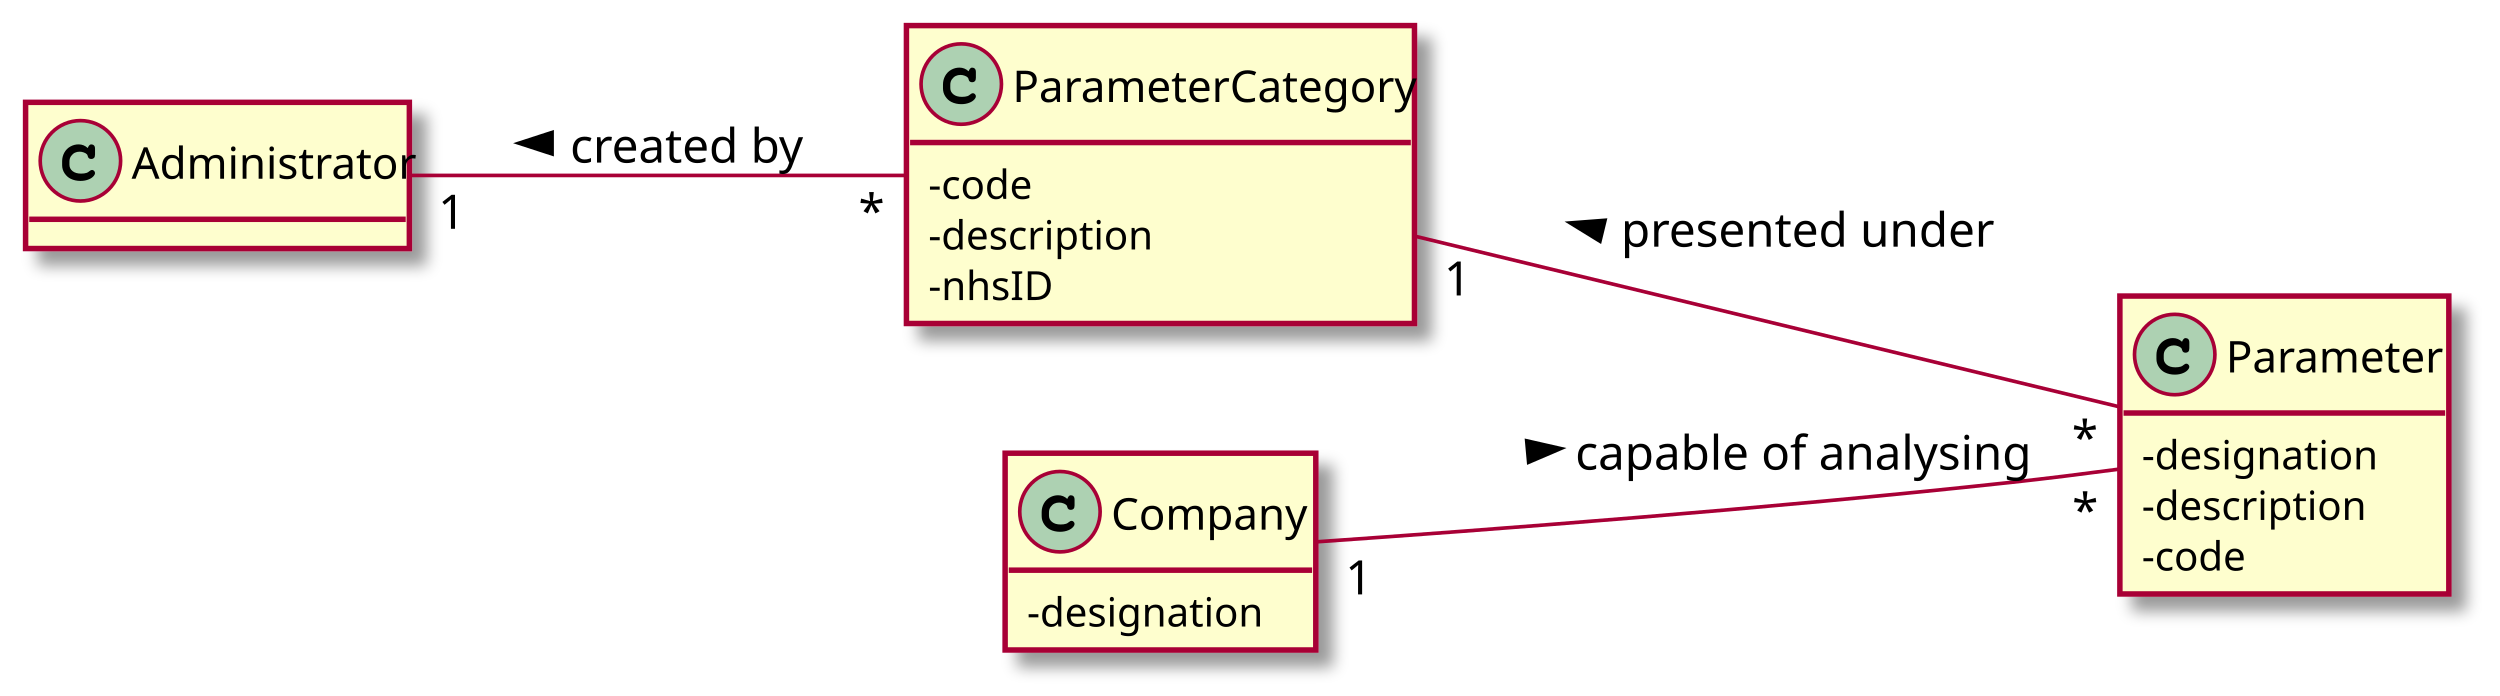
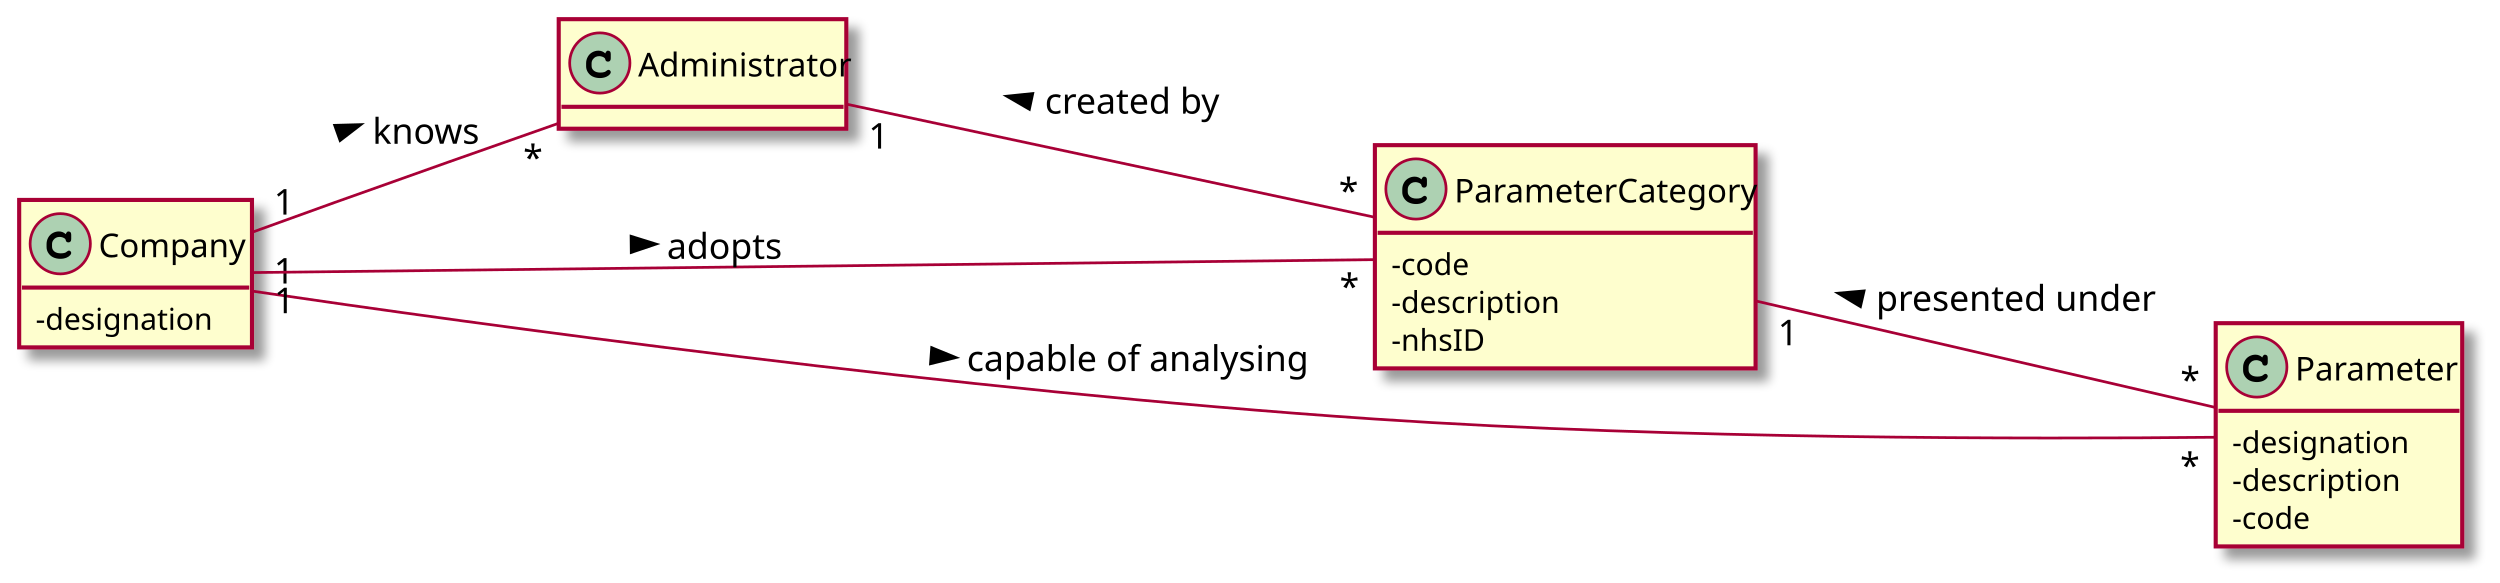
- <svg xmlns="http://www.w3.org/2000/svg" contentScriptType="application/ecmascript" contentStyleType="text/css" height="238.75px" preserveAspectRatio="none" style="width:855px;height:238px;" version="1.1" viewBox="0 0 855 238" width="855px" zoomAndPan="magnify">
+ <svg xmlns="http://www.w3.org/2000/svg" contentScriptType="application/ecmascript" contentStyleType="text/css" height="266.25px" preserveAspectRatio="none" style="width:1141px;height:266px;" version="1.1" viewBox="0 0 1141 266" width="1141.25px" zoomAndPan="magnify">
  <defs>
-     <filter height="300%" id="f1drzk2xiyojaz" width="300%" x="-1" y="-1">
+     <filter height="300%" id="f1a19l1njt5ax7" width="300%" x="-1" y="-1">
      <feGaussianBlur result="blurOut" stdDeviation="2.5" />
      <feColorMatrix in="blurOut" result="blurOut2" type="matrix" values="0 0 0 0 0 0 0 0 0 0 0 0 0 0 0 0 0 0 .4 0" />
      <feOffset dx="5.0" dy="5.0" in="blurOut2" result="blurOut3" />
      <feBlend in="SourceGraphic" in2="blurOut3" mode="normal" />
    </filter>
  </defs>
  <g>
-     <rect codeLine="15" fill="#FEFECE" filter="url(#f1drzk2xiyojaz)" height="50" id="Administrator" style="stroke:#A80036;stroke-width:1.875;" width="131.25" x="8.75" y="35" />
-     <ellipse cx="27.5" cy="55" fill="#ADD1B2" rx="13.75" ry="13.75" style="stroke:#A80036;stroke-width:1.25;" />
-     <path d="M30,50.625 Q30.254,50 30.547,49.688 Q30.84,49.375 31.172,49.375 Q31.758,49.375 32.129,49.727 Q32.5,50.078 32.5,50.898 L32.5,52.852 Q32.5,53.672 32.148,54.023 Q31.797,54.375 31.25,54.375 Q30.762,54.375 30.449,54.16 Q30.137,53.945 30,53.379 Q29.941,52.988 29.727,52.773 Q29.336,52.363 28.633,52.129 Q27.93,51.875 27.227,51.875 Q26.348,51.875 25.605,52.227 Q24.883,52.578 24.316,53.359 Q23.75,54.141 23.75,55.215 L23.75,56.367 Q23.75,57.656 24.805,58.516 Q25.859,59.375 27.734,59.375 Q28.848,59.375 29.629,59.121 Q30.078,58.984 30.586,58.535 Q30.918,58.281 31.094,58.203 Q31.27,58.125 31.484,58.125 Q31.895,58.125 32.188,58.457 Q32.5,58.77 32.5,59.219 Q32.5,59.648 32.07,60.156 Q31.445,60.898 30.449,61.309 Q29.141,61.875 27.539,61.875 Q25.664,61.875 24.16,61.133 Q22.949,60.547 22.09,59.277 Q21.25,58.008 21.25,56.504 L21.25,55.137 Q21.25,53.574 21.992,52.207 Q22.754,50.84 24.062,50.117 Q25.391,49.375 26.875,49.375 Q27.773,49.375 28.555,49.688 Q29.336,50 30,50.625 Z " fill="#000000" />
-     <text fill="#000000" font-family="sans-serif" font-size="15" lengthAdjust="spacing" textLength="91.25" x="45" y="61.138">Administrator</text>
-     <line style="stroke:#A80036;stroke-width:1.875;" x1="10" x2="138.75" y1="75" y2="75" />
-     <rect codeLine="18" fill="#FEFECE" filter="url(#f1drzk2xiyojaz)" height="101.885" id="ParameterCategory" style="stroke:#A80036;stroke-width:1.875;" width="173.75" x="310" y="8.75" />
-     <ellipse cx="328.75" cy="28.75" fill="#ADD1B2" rx="13.75" ry="13.75" style="stroke:#A80036;stroke-width:1.25;" />
-     <path d="M331.25,24.375 Q331.504,23.75 331.797,23.438 Q332.09,23.125 332.422,23.125 Q333.008,23.125 333.379,23.477 Q333.75,23.828 333.75,24.648 L333.75,26.602 Q333.75,27.422 333.398,27.773 Q333.047,28.125 332.5,28.125 Q332.012,28.125 331.699,27.91 Q331.387,27.695 331.25,27.129 Q331.191,26.738 330.977,26.523 Q330.586,26.113 329.883,25.879 Q329.18,25.625 328.477,25.625 Q327.598,25.625 326.856,25.977 Q326.133,26.328 325.566,27.109 Q325,27.891 325,28.965 L325,30.117 Q325,31.406 326.055,32.266 Q327.109,33.125 328.984,33.125 Q330.098,33.125 330.879,32.871 Q331.328,32.734 331.836,32.285 Q332.168,32.031 332.344,31.953 Q332.519,31.875 332.734,31.875 Q333.144,31.875 333.438,32.207 Q333.75,32.52 333.75,32.969 Q333.75,33.398 333.32,33.906 Q332.695,34.648 331.699,35.059 Q330.391,35.625 328.789,35.625 Q326.914,35.625 325.41,34.883 Q324.199,34.297 323.34,33.027 Q322.5,31.758 322.5,30.254 L322.5,28.887 Q322.5,27.324 323.242,25.957 Q324.004,24.59 325.312,23.867 Q326.641,23.125 328.125,23.125 Q329.023,23.125 329.805,23.438 Q330.586,23.75 331.25,24.375 Z " fill="#000000" />
-     <text fill="#000000" font-family="sans-serif" font-size="15" lengthAdjust="spacing" textLength="133.75" x="346.25" y="34.888">ParameterCategory</text>
-     <line style="stroke:#A80036;stroke-width:1.875;" x1="311.25" x2="482.5" y1="48.75" y2="48.75" />
-     <text fill="#000000" font-family="sans-serif" font-size="13.75" lengthAdjust="spacing" textLength="35" x="317.5" y="68.024">-code</text>
-     <text fill="#000000" font-family="sans-serif" font-size="13.75" lengthAdjust="spacing" textLength="71.25" x="317.5" y="85.319">-description</text>
-     <text fill="#000000" font-family="sans-serif" font-size="13.75" lengthAdjust="spacing" textLength="38.75" x="317.5" y="102.614">-nhsID</text>
-     <rect codeLine="24" fill="#FEFECE" filter="url(#f1drzk2xiyojaz)" height="101.885" id="Parameter" style="stroke:#A80036;stroke-width:1.875;" width="112.5" x="725" y="101.25" />
-     <ellipse cx="743.75" cy="121.25" fill="#ADD1B2" rx="13.75" ry="13.75" style="stroke:#A80036;stroke-width:1.25;" />
-     <path d="M746.25,116.875 Q746.504,116.25 746.797,115.938 Q747.09,115.625 747.422,115.625 Q748.008,115.625 748.379,115.977 Q748.75,116.328 748.75,117.148 L748.75,119.102 Q748.75,119.922 748.398,120.273 Q748.047,120.625 747.5,120.625 Q747.012,120.625 746.699,120.41 Q746.387,120.195 746.25,119.629 Q746.191,119.238 745.977,119.023 Q745.586,118.613 744.883,118.379 Q744.18,118.125 743.477,118.125 Q742.598,118.125 741.856,118.477 Q741.133,118.828 740.566,119.609 Q740,120.391 740,121.465 L740,122.617 Q740,123.906 741.055,124.766 Q742.109,125.625 743.984,125.625 Q745.098,125.625 745.879,125.371 Q746.328,125.234 746.836,124.785 Q747.168,124.531 747.344,124.453 Q747.519,124.375 747.734,124.375 Q748.144,124.375 748.438,124.707 Q748.75,125.019 748.75,125.469 Q748.75,125.898 748.32,126.406 Q747.695,127.148 746.699,127.559 Q745.391,128.125 743.789,128.125 Q741.914,128.125 740.41,127.383 Q739.199,126.797 738.34,125.527 Q737.5,124.258 737.5,122.754 L737.5,121.387 Q737.5,119.824 738.242,118.457 Q739.004,117.09 740.312,116.367 Q741.641,115.625 743.125,115.625 Q744.023,115.625 744.805,115.938 Q745.586,116.25 746.25,116.875 Z " fill="#000000" />
-     <text fill="#000000" font-family="sans-serif" font-size="15" lengthAdjust="spacing" textLength="72.5" x="761.25" y="127.388">Parameter</text>
-     <line style="stroke:#A80036;stroke-width:1.875;" x1="726.25" x2="836.25" y1="141.25" y2="141.25" />
-     <text fill="#000000" font-family="sans-serif" font-size="13.75" lengthAdjust="spacing" textLength="73.75" x="732.5" y="160.524">-designation</text>
-     <text fill="#000000" font-family="sans-serif" font-size="13.75" lengthAdjust="spacing" textLength="71.25" x="732.5" y="177.819">-description</text>
-     <text fill="#000000" font-family="sans-serif" font-size="13.75" lengthAdjust="spacing" textLength="35" x="732.5" y="195.113">-code</text>
-     <rect codeLine="30" fill="#FEFECE" filter="url(#f1drzk2xiyojaz)" height="67.295" id="Company" style="stroke:#A80036;stroke-width:1.875;" width="106.25" x="343.75" y="155" />
-     <ellipse cx="362.5" cy="175" fill="#ADD1B2" rx="13.75" ry="13.75" style="stroke:#A80036;stroke-width:1.25;" />
-     <path d="M365,170.625 Q365.254,170 365.547,169.688 Q365.84,169.375 366.172,169.375 Q366.758,169.375 367.129,169.727 Q367.5,170.078 367.5,170.898 L367.5,172.852 Q367.5,173.672 367.148,174.023 Q366.797,174.375 366.25,174.375 Q365.762,174.375 365.449,174.16 Q365.137,173.945 365,173.379 Q364.941,172.988 364.727,172.773 Q364.336,172.363 363.633,172.129 Q362.93,171.875 362.227,171.875 Q361.348,171.875 360.606,172.227 Q359.883,172.578 359.316,173.359 Q358.75,174.141 358.75,175.215 L358.75,176.367 Q358.75,177.656 359.805,178.516 Q360.859,179.375 362.734,179.375 Q363.848,179.375 364.629,179.121 Q365.078,178.984 365.586,178.535 Q365.918,178.281 366.094,178.203 Q366.269,178.125 366.484,178.125 Q366.894,178.125 367.188,178.457 Q367.5,178.769 367.5,179.219 Q367.5,179.648 367.07,180.156 Q366.445,180.898 365.449,181.309 Q364.141,181.875 362.539,181.875 Q360.664,181.875 359.16,181.133 Q357.949,180.547 357.09,179.277 Q356.25,178.008 356.25,176.504 L356.25,175.137 Q356.25,173.574 356.992,172.207 Q357.754,170.84 359.062,170.117 Q360.391,169.375 361.875,169.375 Q362.773,169.375 363.555,169.688 Q364.336,170 365,170.625 Z " fill="#000000" />
-     <text fill="#000000" font-family="sans-serif" font-size="15" lengthAdjust="spacing" textLength="66.25" x="380" y="181.138">Company</text>
-     <line style="stroke:#A80036;stroke-width:1.875;" x1="345" x2="448.75" y1="195" y2="195" />
-     <text fill="#000000" font-family="sans-serif" font-size="13.75" lengthAdjust="spacing" textLength="73.75" x="351.25" y="214.274">-designation</text>
-     <path codeLine="9" d="M140.387,60 C189.137,60 256.462,60 309.725,60 " fill="none" id="Administrator-ParameterCategory" style="stroke:#A80036;stroke-width:1.25;" />
-     <polygon fill="#000000" points="177.5,48.97,188.806,52.643,188.806,45.296,177.5,48.97" style="stroke:#000000;stroke-width:1.25;" />
-     <text fill="#000000" font-family="sans-serif" font-size="16.25" lengthAdjust="spacing" textLength="76.25" x="195" y="55.619">created by</text>
-     <text fill="#000000" font-family="sans-serif" font-size="16.25" lengthAdjust="spacing" textLength="8.75" x="149.846" y="78.242">1</text>
-     <text fill="#000000" font-family="sans-serif" font-size="16.25" lengthAdjust="spacing" textLength="6.25" x="293.601" y="78.02">*</text>
-     <path codeLine="10" d="M483.825,80.763 C557.487,98.6 661.55,123.812 724.7,139.1 " fill="none" id="ParameterCategory-Parameter" style="stroke:#A80036;stroke-width:1.25;" />
-     <polygon fill="#000000" points="537.051,76.249,547.175,82.48,548.904,75.34,537.051,76.249" style="stroke:#000000;stroke-width:1.25;" />
-     <text fill="#000000" font-family="sans-serif" font-size="16.25" lengthAdjust="spacing" textLength="116.25" x="554.375" y="84.369">presented under</text>
-     <text fill="#000000" font-family="sans-serif" font-size="16.25" lengthAdjust="spacing" textLength="8.75" x="493.814" y="101.054">1</text>
-     <text fill="#000000" font-family="sans-serif" font-size="16.25" lengthAdjust="spacing" textLength="6.25" x="708.566" y="155.493">*</text>
-     <path codeLine="11" d="M450.475,185.287 C508.5,181.25 604.812,173.975 687.5,165 C699.587,163.688 712.525,162.075 724.788,160.438 " fill="none" id="Company-Parameter" style="stroke:#A80036;stroke-width:1.25;" />
-     <polygon fill="#000000" points="533.725,153.406,522.133,150.767,522.796,158.085,533.725,153.406" style="stroke:#000000;stroke-width:1.25;" />
-     <text fill="#000000" font-family="sans-serif" font-size="16.25" lengthAdjust="spacing" textLength="147.5" x="538.75" y="160.619">capable of analysing</text>
-     <text fill="#000000" font-family="sans-serif" font-size="16.25" lengthAdjust="spacing" textLength="8.75" x="460.077" y="203.292">1</text>
-     <text fill="#000000" font-family="sans-serif" font-size="16.25" lengthAdjust="spacing" textLength="6.25" x="708.668" y="180.365">*</text>
+     <rect codeLine="17" fill="#FEFECE" filter="url(#f1a19l1njt5ax7)" height="67.295" id="Company" style="stroke:#A80036;stroke-width:1.875;" width="106.25" x="8.75" y="91.25" />
+     <ellipse cx="27.5" cy="111.25" fill="#ADD1B2" rx="13.75" ry="13.75" style="stroke:#A80036;stroke-width:1.25;" />
+     <path d="M30,106.875 Q30.254,106.25 30.547,105.938 Q30.84,105.625 31.172,105.625 Q31.758,105.625 32.129,105.977 Q32.5,106.328 32.5,107.148 L32.5,109.102 Q32.5,109.922 32.148,110.273 Q31.797,110.625 31.25,110.625 Q30.762,110.625 30.449,110.41 Q30.137,110.195 30,109.629 Q29.941,109.238 29.727,109.023 Q29.336,108.613 28.633,108.379 Q27.93,108.125 27.227,108.125 Q26.348,108.125 25.605,108.477 Q24.883,108.828 24.316,109.609 Q23.75,110.391 23.75,111.465 L23.75,112.617 Q23.75,113.906 24.805,114.766 Q25.859,115.625 27.734,115.625 Q28.848,115.625 29.629,115.371 Q30.078,115.234 30.586,114.785 Q30.918,114.531 31.094,114.453 Q31.27,114.375 31.484,114.375 Q31.895,114.375 32.188,114.707 Q32.5,115.019 32.5,115.469 Q32.5,115.898 32.07,116.406 Q31.445,117.148 30.449,117.559 Q29.141,118.125 27.539,118.125 Q25.664,118.125 24.16,117.383 Q22.949,116.797 22.09,115.527 Q21.25,114.258 21.25,112.754 L21.25,111.387 Q21.25,109.824 21.992,108.457 Q22.754,107.09 24.062,106.367 Q25.391,105.625 26.875,105.625 Q27.773,105.625 28.555,105.938 Q29.336,106.25 30,106.875 Z " fill="#000000" />
+     <text fill="#000000" font-family="sans-serif" font-size="15" lengthAdjust="spacing" textLength="66.25" x="45" y="117.388">Company</text>
+     <line style="stroke:#A80036;stroke-width:1.875;" x1="10" x2="113.75" y1="131.25" y2="131.25" />
+     <text fill="#000000" font-family="sans-serif" font-size="13.75" lengthAdjust="spacing" textLength="73.75" x="16.25" y="150.524">-designation</text>
+     <rect codeLine="35" fill="#FEFECE" filter="url(#f1a19l1njt5ax7)" height="50" id="Administrator" style="stroke:#A80036;stroke-width:1.875;" width="131.25" x="255" y="8.75" />
+     <ellipse cx="273.75" cy="28.75" fill="#ADD1B2" rx="13.75" ry="13.75" style="stroke:#A80036;stroke-width:1.25;" />
+     <path d="M276.25,24.375 Q276.504,23.75 276.797,23.438 Q277.09,23.125 277.422,23.125 Q278.008,23.125 278.379,23.477 Q278.75,23.828 278.75,24.648 L278.75,26.602 Q278.75,27.422 278.398,27.773 Q278.047,28.125 277.5,28.125 Q277.012,28.125 276.699,27.91 Q276.387,27.695 276.25,27.129 Q276.191,26.738 275.977,26.523 Q275.586,26.113 274.883,25.879 Q274.18,25.625 273.477,25.625 Q272.598,25.625 271.856,25.977 Q271.133,26.328 270.566,27.109 Q270,27.891 270,28.965 L270,30.117 Q270,31.406 271.055,32.266 Q272.109,33.125 273.984,33.125 Q275.098,33.125 275.879,32.871 Q276.328,32.734 276.836,32.285 Q277.168,32.031 277.344,31.953 Q277.519,31.875 277.734,31.875 Q278.144,31.875 278.438,32.207 Q278.75,32.52 278.75,32.969 Q278.75,33.398 278.32,33.906 Q277.695,34.648 276.699,35.059 Q275.391,35.625 273.789,35.625 Q271.914,35.625 270.41,34.883 Q269.199,34.297 268.34,33.027 Q267.5,31.758 267.5,30.254 L267.5,28.887 Q267.5,27.324 268.242,25.957 Q269.004,24.59 270.312,23.867 Q271.641,23.125 273.125,23.125 Q274.023,23.125 274.805,23.438 Q275.586,23.75 276.25,24.375 Z " fill="#000000" />
+     <text fill="#000000" font-family="sans-serif" font-size="15" lengthAdjust="spacing" textLength="91.25" x="291.25" y="34.888">Administrator</text>
+     <line style="stroke:#A80036;stroke-width:1.875;" x1="256.25" x2="385" y1="48.75" y2="48.75" />
+     <rect codeLine="23" fill="#FEFECE" filter="url(#f1a19l1njt5ax7)" height="101.885" id="ParameterCategory" style="stroke:#A80036;stroke-width:1.875;" width="173.75" x="627.5" y="66.25" />
+     <ellipse cx="646.25" cy="86.25" fill="#ADD1B2" rx="13.75" ry="13.75" style="stroke:#A80036;stroke-width:1.25;" />
+     <path d="M648.75,81.875 Q649.004,81.25 649.297,80.938 Q649.59,80.625 649.922,80.625 Q650.508,80.625 650.879,80.977 Q651.25,81.328 651.25,82.148 L651.25,84.102 Q651.25,84.922 650.898,85.273 Q650.547,85.625 650,85.625 Q649.512,85.625 649.199,85.41 Q648.887,85.195 648.75,84.629 Q648.691,84.238 648.477,84.023 Q648.086,83.613 647.383,83.379 Q646.68,83.125 645.977,83.125 Q645.098,83.125 644.356,83.477 Q643.633,83.828 643.066,84.609 Q642.5,85.391 642.5,86.465 L642.5,87.617 Q642.5,88.906 643.555,89.766 Q644.609,90.625 646.484,90.625 Q647.598,90.625 648.379,90.371 Q648.828,90.234 649.336,89.785 Q649.668,89.531 649.844,89.453 Q650.019,89.375 650.234,89.375 Q650.644,89.375 650.938,89.707 Q651.25,90.019 651.25,90.469 Q651.25,90.898 650.82,91.406 Q650.195,92.148 649.199,92.559 Q647.891,93.125 646.289,93.125 Q644.414,93.125 642.91,92.383 Q641.699,91.797 640.84,90.527 Q640,89.258 640,87.754 L640,86.387 Q640,84.824 640.742,83.457 Q641.504,82.09 642.812,81.367 Q644.141,80.625 645.625,80.625 Q646.523,80.625 647.305,80.938 Q648.086,81.25 648.75,81.875 Z " fill="#000000" />
+     <text fill="#000000" font-family="sans-serif" font-size="15" lengthAdjust="spacing" textLength="133.75" x="663.75" y="92.388">ParameterCategory</text>
+     <line style="stroke:#A80036;stroke-width:1.875;" x1="628.75" x2="800" y1="106.25" y2="106.25" />
+     <text fill="#000000" font-family="sans-serif" font-size="13.75" lengthAdjust="spacing" textLength="35" x="635" y="125.524">-code</text>
+     <text fill="#000000" font-family="sans-serif" font-size="13.75" lengthAdjust="spacing" textLength="71.25" x="635" y="142.819">-description</text>
+     <text fill="#000000" font-family="sans-serif" font-size="13.75" lengthAdjust="spacing" textLength="38.75" x="635" y="160.113">-nhsID</text>
+     <rect codeLine="29" fill="#FEFECE" filter="url(#f1a19l1njt5ax7)" height="101.885" id="Parameter" style="stroke:#A80036;stroke-width:1.875;" width="112.5" x="1011.25" y="147.5" />
+     <ellipse cx="1030" cy="167.5" fill="#ADD1B2" rx="13.75" ry="13.75" style="stroke:#A80036;stroke-width:1.25;" />
+     <path d="M1032.5,163.125 Q1032.754,162.5 1033.047,162.188 Q1033.34,161.875 1033.672,161.875 Q1034.258,161.875 1034.629,162.227 Q1035,162.578 1035,163.398 L1035,165.352 Q1035,166.172 1034.648,166.523 Q1034.297,166.875 1033.75,166.875 Q1033.262,166.875 1032.949,166.66 Q1032.637,166.445 1032.5,165.879 Q1032.441,165.488 1032.227,165.273 Q1031.836,164.863 1031.133,164.629 Q1030.43,164.375 1029.727,164.375 Q1028.848,164.375 1028.105,164.727 Q1027.383,165.078 1026.816,165.859 Q1026.25,166.641 1026.25,167.715 L1026.25,168.867 Q1026.25,170.156 1027.305,171.016 Q1028.359,171.875 1030.234,171.875 Q1031.348,171.875 1032.129,171.621 Q1032.578,171.484 1033.086,171.035 Q1033.418,170.781 1033.594,170.703 Q1033.77,170.625 1033.984,170.625 Q1034.395,170.625 1034.688,170.957 Q1035,171.269 1035,171.719 Q1035,172.148 1034.57,172.656 Q1033.945,173.398 1032.949,173.809 Q1031.641,174.375 1030.039,174.375 Q1028.164,174.375 1026.66,173.633 Q1025.449,173.047 1024.59,171.777 Q1023.75,170.508 1023.75,169.004 L1023.75,167.637 Q1023.75,166.074 1024.492,164.707 Q1025.254,163.34 1026.562,162.617 Q1027.891,161.875 1029.375,161.875 Q1030.273,161.875 1031.055,162.188 Q1031.836,162.5 1032.5,163.125 Z " fill="#000000" />
+     <text fill="#000000" font-family="sans-serif" font-size="15" lengthAdjust="spacing" textLength="72.5" x="1047.5" y="173.638">Parameter</text>
+     <line style="stroke:#A80036;stroke-width:1.875;" x1="1012.5" x2="1122.5" y1="187.5" y2="187.5" />
+     <text fill="#000000" font-family="sans-serif" font-size="13.75" lengthAdjust="spacing" textLength="73.75" x="1018.75" y="206.774">-designation</text>
+     <text fill="#000000" font-family="sans-serif" font-size="13.75" lengthAdjust="spacing" textLength="71.25" x="1018.75" y="224.069">-description</text>
+     <text fill="#000000" font-family="sans-serif" font-size="13.75" lengthAdjust="spacing" textLength="35" x="1018.75" y="241.363">-code</text>
+     <path codeLine="10" d="M115.1,132.863 C214.387,147.488 438.012,178.537 627.5,191.25 C765.275,200.488 927.888,200.4 1011.112,199.562 " fill="none" id="Company-Parameter" style="stroke:#A80036;stroke-width:1.25;" />
+     <polygon fill="#000000" points="436.233,163.184,425.23,158.681,424.685,166.008,436.233,163.184" style="stroke:#000000;stroke-width:1.25;" />
+     <text fill="#000000" font-family="sans-serif" font-size="16.25" lengthAdjust="spacing" textLength="147.5" x="441.25" y="169.369">capable of analysing</text>
+     <text fill="#000000" font-family="sans-serif" font-size="16.25" lengthAdjust="spacing" textLength="8.75" x="125" y="129.419">1</text>
+     <text fill="#000000" font-family="sans-serif" font-size="16.25" lengthAdjust="spacing" textLength="6.25" x="995.006" y="218.31">*</text>
+     <path codeLine="11" d="M115.213,124.4 C226.988,123.112 490.712,120.062 627.487,118.487 " fill="none" id="Company-ParameterCategory" style="stroke:#A80036;stroke-width:1.25;" />
+     <polygon fill="#000000" points="299.375,111.398,288.027,107.855,288.111,115.201,299.375,111.398" style="stroke:#000000;stroke-width:1.25;" />
+     <text fill="#000000" font-family="sans-serif" font-size="16.25" lengthAdjust="spacing" textLength="48.75" x="304.375" y="118.119">adopts</text>
+     <text fill="#000000" font-family="sans-serif" font-size="16.25" lengthAdjust="spacing" textLength="8.75" x="125.132" y="142.94">1</text>
+     <text fill="#000000" font-family="sans-serif" font-size="16.25" lengthAdjust="spacing" textLength="6.25" x="611.392" y="136.616">*</text>
+     <path codeLine="12" d="M115.075,106 C127.338,101.55 140.375,96.838 152.5,92.5 C186.188,80.45 223.775,67.2 254.738,56.337 " fill="none" id="Company-Administrator" style="stroke:#A80036;stroke-width:1.25;" />
+     <polygon fill="#000000" points="164.639,56.876,152.755,57.203,155.217,64.125,164.639,56.876" style="stroke:#000000;stroke-width:1.25;" />
+     <text fill="#000000" font-family="sans-serif" font-size="16.25" lengthAdjust="spacing" textLength="46.25" x="170" y="65.619">knows</text>
+     <text fill="#000000" font-family="sans-serif" font-size="16.25" lengthAdjust="spacing" textLength="8.75" x="124.971" y="97.94">1</text>
+     <text fill="#000000" font-family="sans-serif" font-size="16.25" lengthAdjust="spacing" textLength="6.25" x="238.783" y="77.82">*</text>
+     <path codeLine="13" d="M801.4,137.375 C866.675,152.5 954.6,172.875 1010.875,185.912 " fill="none" id="ParameterCategory-Parameter" style="stroke:#A80036;stroke-width:1.25;" />
+     <polygon fill="#000000" points="838.911,133.809,849.097,139.94,850.755,132.782,838.911,133.809" style="stroke:#000000;stroke-width:1.25;" />
+     <text fill="#000000" font-family="sans-serif" font-size="16.25" lengthAdjust="spacing" textLength="116.25" x="856.25" y="141.869">presented under</text>
+     <text fill="#000000" font-family="sans-serif" font-size="16.25" lengthAdjust="spacing" textLength="8.75" x="811.397" y="157.569">1</text>
+     <text fill="#000000" font-family="sans-serif" font-size="16.25" lengthAdjust="spacing" textLength="6.25" x="995.102" y="179.226">*</text>
+     <path codeLine="14" d="M386.488,47.575 C452.25,61.663 554.575,83.562 627.15,99.1 " fill="none" id="Administrator-ParameterCategory" style="stroke:#A80036;stroke-width:1.25;" />
+     <polygon fill="#000000" points="459.514,43.911,469.8,49.87,471.338,42.686,459.514,43.911" style="stroke:#000000;stroke-width:1.25;" />
+     <text fill="#000000" font-family="sans-serif" font-size="16.25" lengthAdjust="spacing" textLength="76.25" x="476.875" y="51.869">created by</text>
+     <text fill="#000000" font-family="sans-serif" font-size="16.25" lengthAdjust="spacing" textLength="8.75" x="396.365" y="67.825">1</text>
+     <text fill="#000000" font-family="sans-serif" font-size="16.25" lengthAdjust="spacing" textLength="6.25" x="611.018" y="92.92">*</text>
  </g>
</svg>
